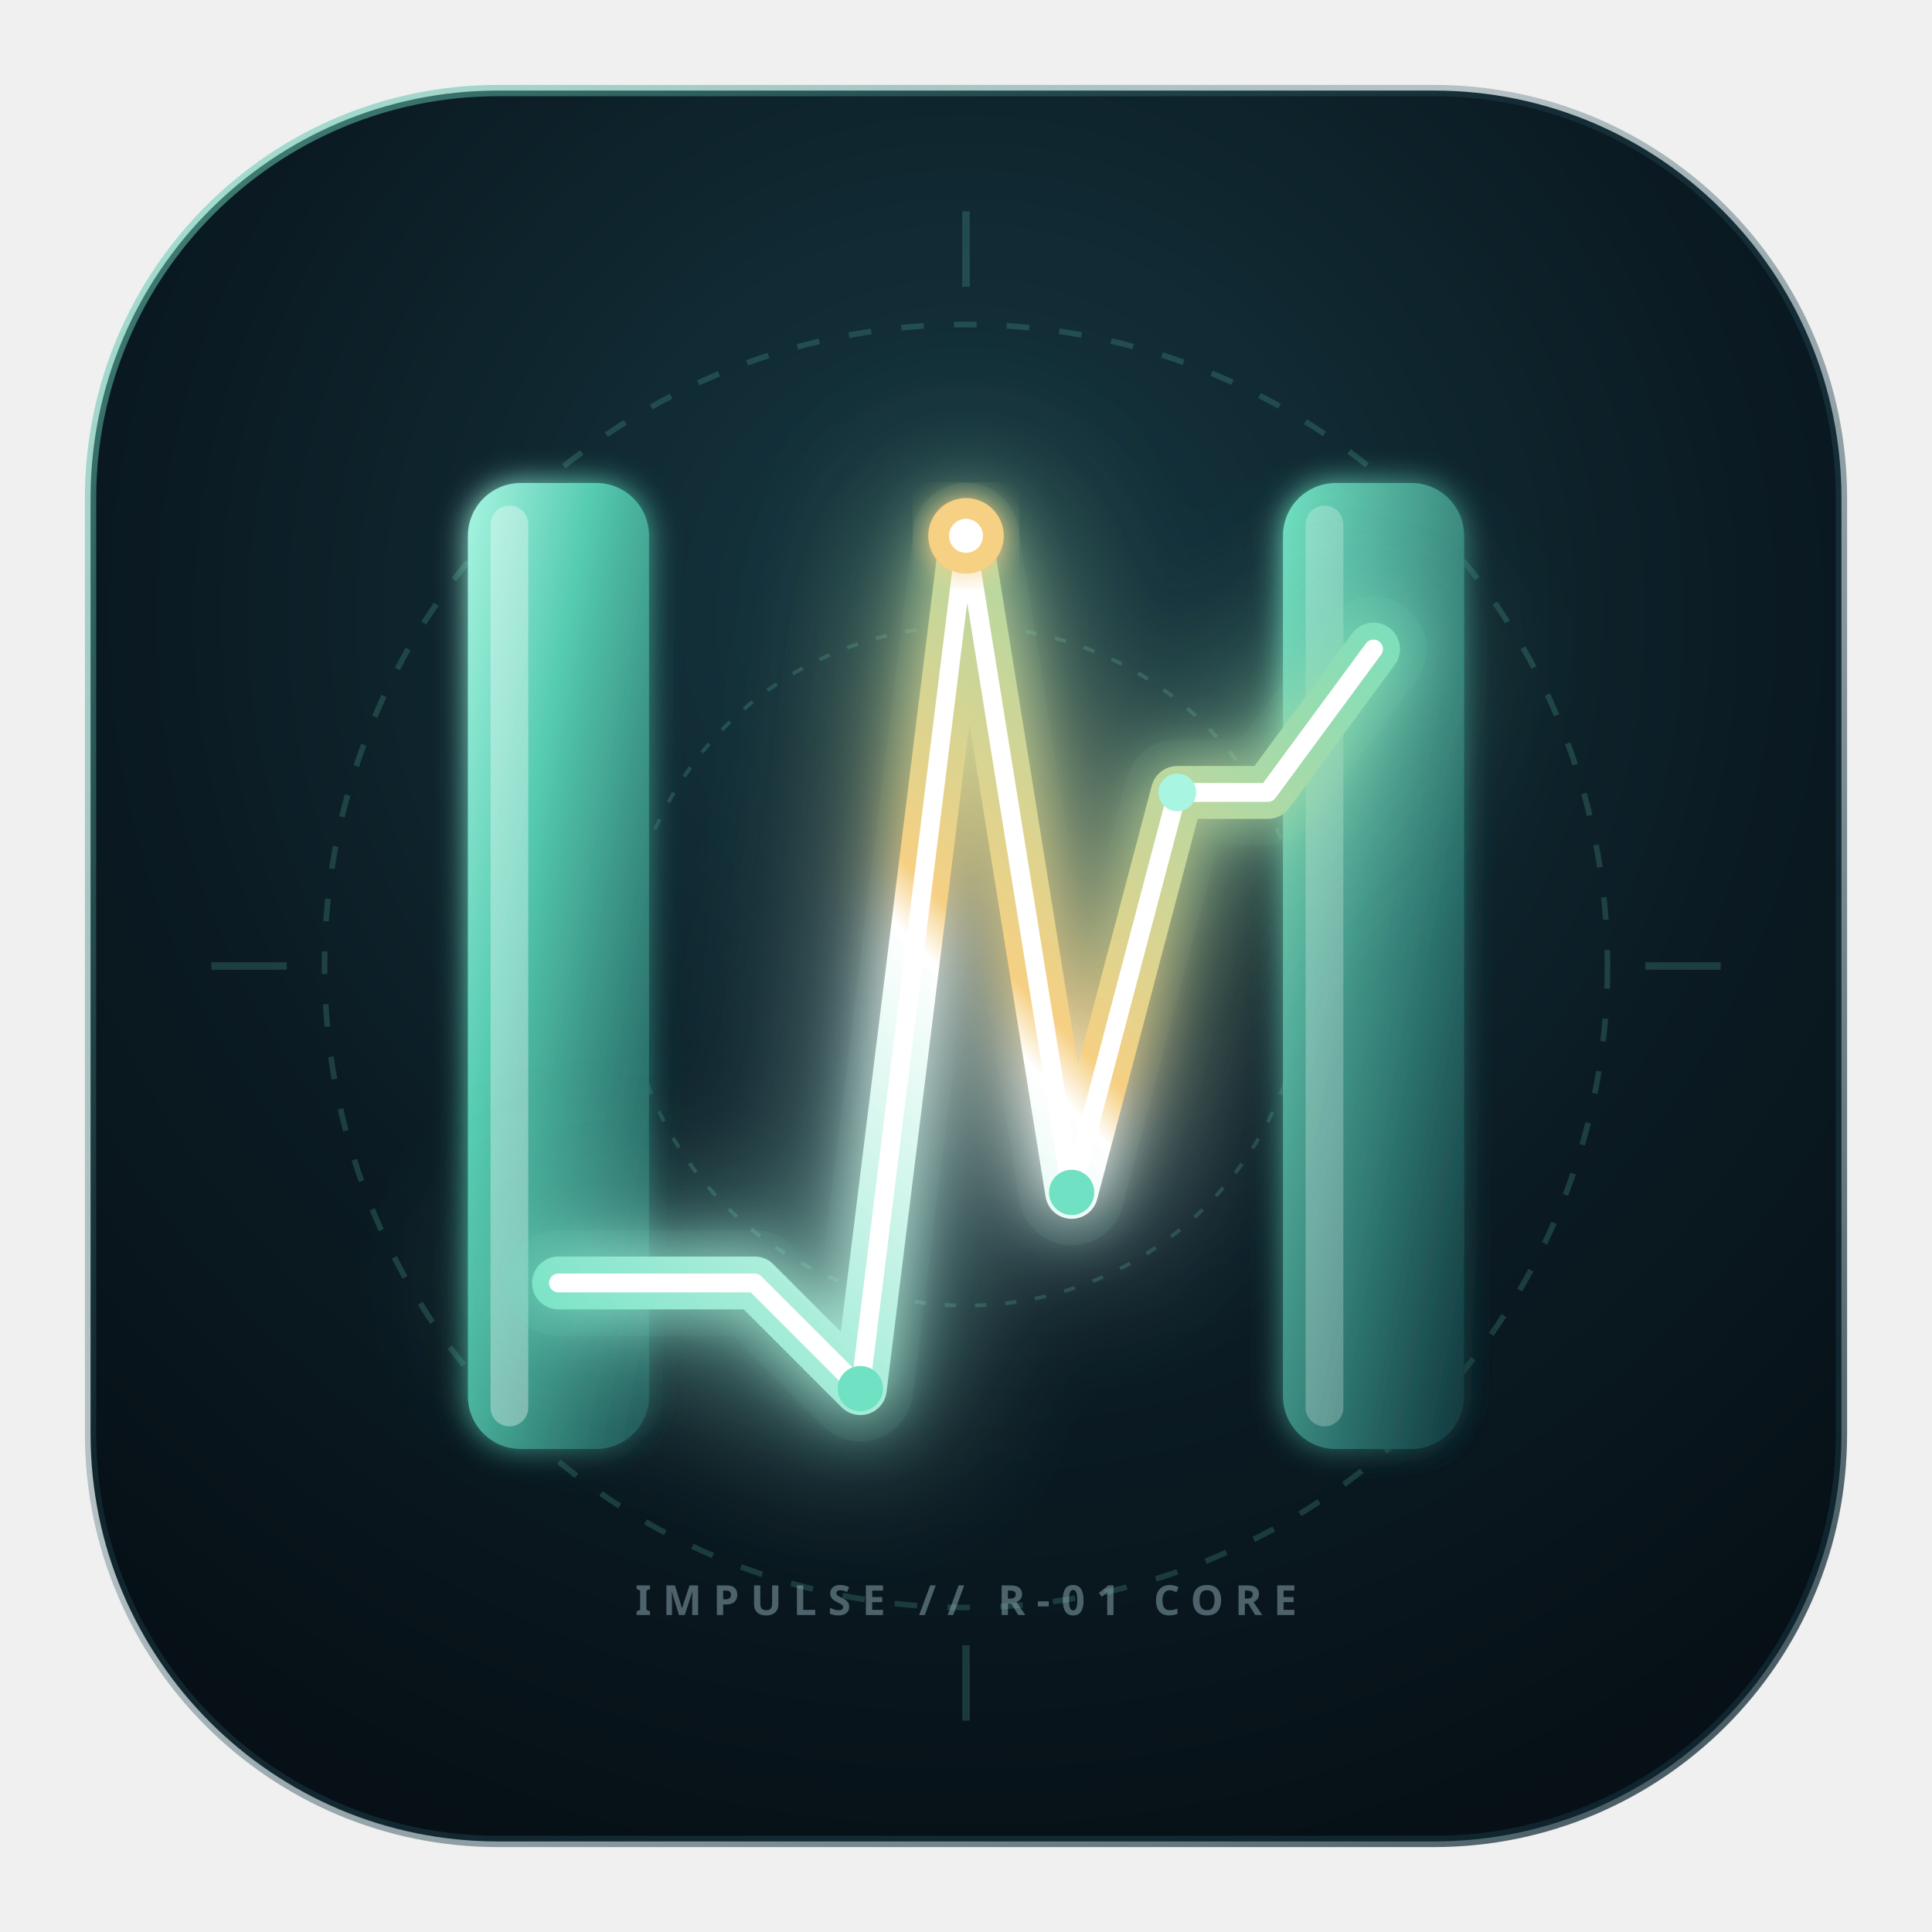
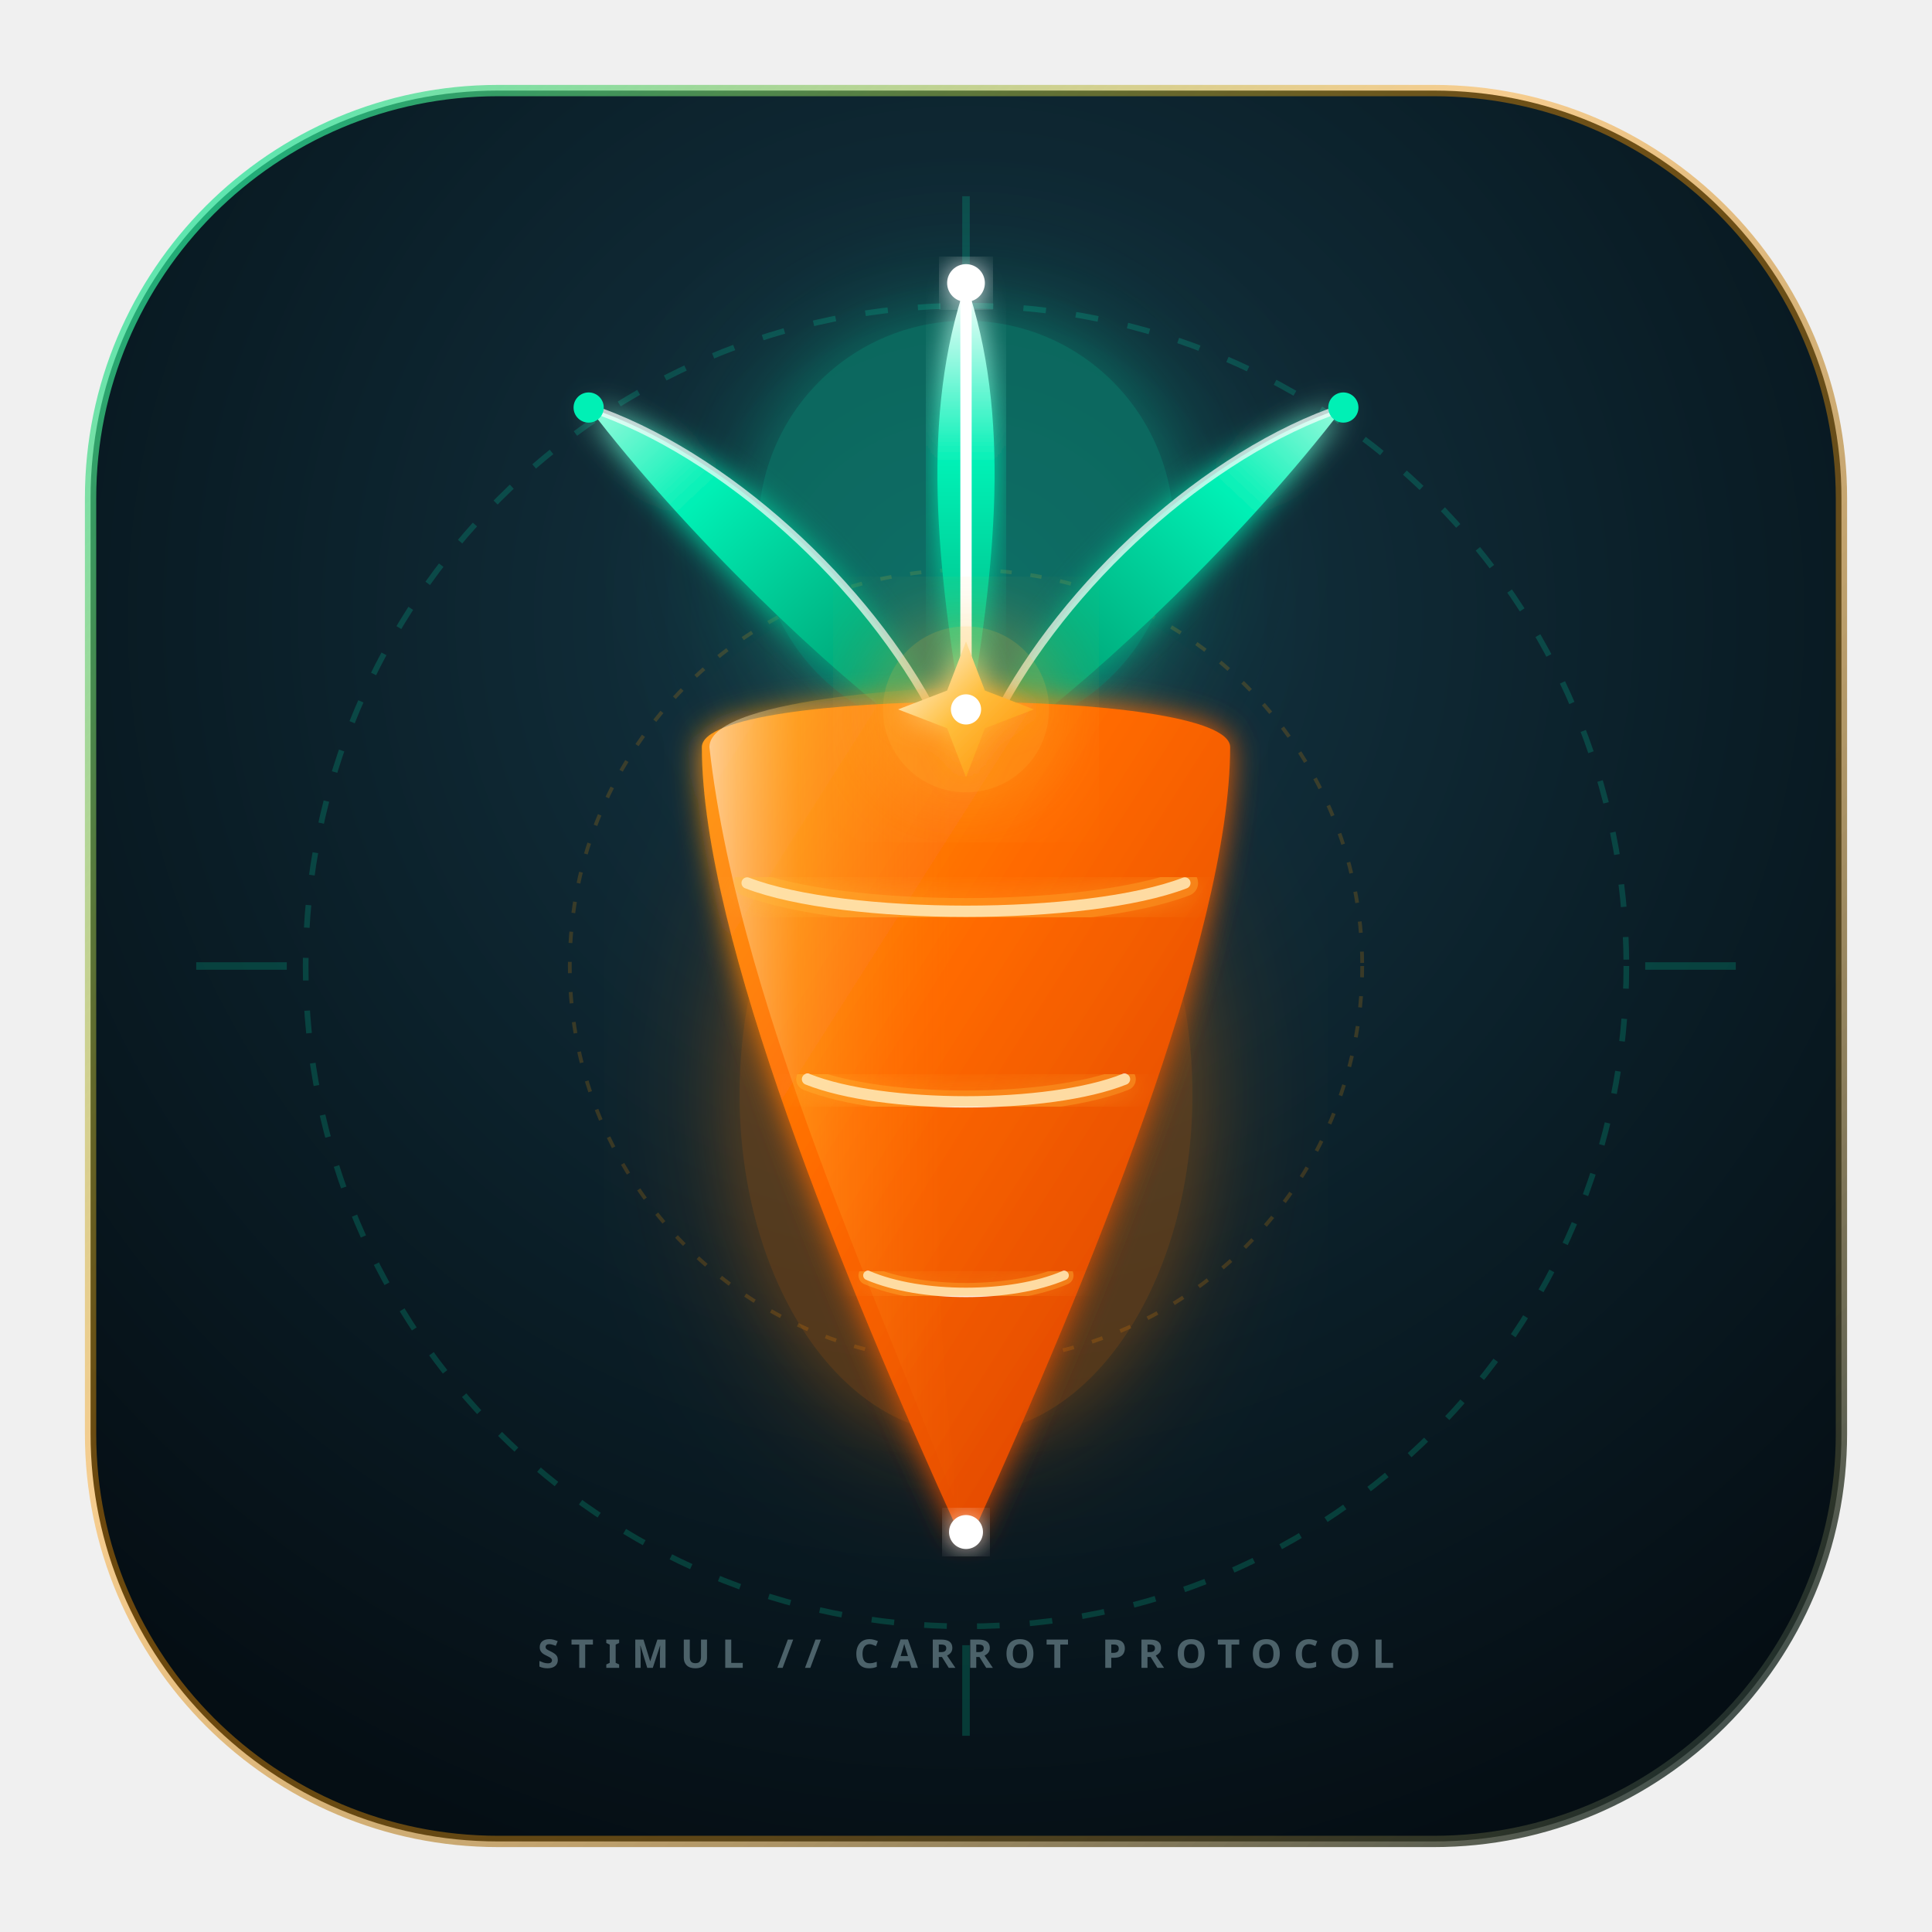
<svg xmlns="http://www.w3.org/2000/svg" viewBox="0 0 512 512" width="100%" height="100%">
  <defs>
    <radialGradient id="bgGlow" cx="50%" cy="30%" r="75%">
-       <stop offset="0%" stop-color="#163842" />
-       <stop offset="60%" stop-color="#0b1b23" />
-       <stop offset="100%" stop-color="#061016" />
+       <stop offset="0%" stop-color="#143644" />
+       <stop offset="60%" stop-color="#0a1d26" />
+       <stop offset="100%" stop-color="#050e14" />
    </radialGradient>
    <linearGradient id="squircleBorder" x1="0%" y1="0%" x2="100%" y2="100%">
-       <stop offset="0%" stop-color="#70e1c2" stop-opacity="0.6" />
-       <stop offset="40%" stop-color="#2a5360" stop-opacity="0.3" />
-       <stop offset="100%" stop-color="#0e2630" stop-opacity="0.8" />
+       <stop offset="0%" stop-color="#00f0b5" stop-opacity="0.8" />
+       <stop offset="40%" stop-color="#ff9900" stop-opacity="0.4" />
+       <stop offset="100%" stop-color="#0c2936" stop-opacity="0.9" />
    </linearGradient>
-     <linearGradient id="pillarLeft" x1="0%" y1="0%" x2="100%" y2="100%">
-       <stop offset="0%" stop-color="#a8f5e1" />
-       <stop offset="35%" stop-color="#55cbb0" />
-       <stop offset="100%" stop-color="#184b4e" />
+     <linearGradient id="carrotBody" x1="0%" y1="0%" x2="100%" y2="100%">
+       <stop offset="0%" stop-color="#ff9d1e" />
+       <stop offset="40%" stop-color="#ff6a00" />
+       <stop offset="100%" stop-color="#d43800" />
    </linearGradient>
-     <linearGradient id="pillarRight" x1="0%" y1="0%" x2="100%" y2="100%">
-       <stop offset="0%" stop-color="#70e1c2" />
-       <stop offset="65%" stop-color="#2c726d" />
-       <stop offset="100%" stop-color="#12373c" />
+     <linearGradient id="carrotHighlight" x1="0%" y1="0%" x2="100%" y2="0%">
+       <stop offset="0%" stop-color="#ffffff" stop-opacity="0.5" />
+       <stop offset="35%" stop-color="#ffbe3b" stop-opacity="0.3" />
+       <stop offset="100%" stop-color="#ff6a00" stop-opacity="0" />
    </linearGradient>
-     <linearGradient id="pulseGlow" x1="0%" y1="100%" x2="100%" y2="0%">
-       <stop offset="0%" stop-color="#70e1c2" />
-       <stop offset="48%" stop-color="#ffffff" />
-       <stop offset="52%" stop-color="#f6d083" />
-       <stop offset="100%" stop-color="#70e1c2" />
+     <linearGradient id="leafCenter" x1="0%" y1="100%" x2="0%" y2="0%">
+       <stop offset="0%" stop-color="#00a875" />
+       <stop offset="60%" stop-color="#00f0b5" />
+       <stop offset="100%" stop-color="#ffffff" />
+     </linearGradient>
+     <linearGradient id="leafLeft" x1="100%" y1="100%" x2="0%" y2="0%">
+       <stop offset="0%" stop-color="#008a60" />
+       <stop offset="70%" stop-color="#00f0b5" />
+       <stop offset="100%" stop-color="#99fadc" />
+     </linearGradient>
+     <linearGradient id="leafRight" x1="0%" y1="100%" x2="100%" y2="0%">
+       <stop offset="0%" stop-color="#008a60" />
+       <stop offset="70%" stop-color="#00f0b5" />
+       <stop offset="100%" stop-color="#99fadc" />
+     </linearGradient>
+     <linearGradient id="sparkGrad" x1="0%" y1="0%" x2="100%" y2="100%">
+       <stop offset="0%" stop-color="#ffffff" />
+       <stop offset="50%" stop-color="#ffbe3b" />
+       <stop offset="100%" stop-color="#ff8800" />
    </linearGradient>
    <filter id="neonGlow" x="-30%" y="-30%" width="160%" height="160%">
      <feGaussianBlur stdDeviation="8" result="blur1" />
-       <feGaussianBlur stdDeviation="20" result="blur2" />
+       <feGaussianBlur stdDeviation="18" result="blur2" />
      <feMerge>
        <feMergeNode in="blur2" />
        <feMergeNode in="blur1" />
        <feMergeNode in="SourceGraphic" />
      </feMerge>
    </filter>
    <filter id="coreGlow" x="-20%" y="-20%" width="140%" height="140%">
      <feGaussianBlur stdDeviation="4" result="blur" />
      <feMerge>
        <feMergeNode in="blur" />
        <feMergeNode in="SourceGraphic" />
      </feMerge>
    </filter>
  </defs>
  <rect x="24" y="24" width="464" height="464" rx="108" fill="url(#bgGlow)" stroke="url(#squircleBorder)" stroke-width="3" />
  <g opacity="0.18">
-     <circle cx="256" cy="256" r="170" fill="none" stroke="#70e1c2" stroke-width="1.5" stroke-dasharray="6 8" />
-     <circle cx="256" cy="256" r="90" fill="none" stroke="#70e1c2" stroke-width="1" stroke-dasharray="3 5" />
-     <line x1="256" y1="56" x2="256" y2="76" stroke="#70e1c2" stroke-width="2" />
-     <line x1="256" y1="436" x2="256" y2="456" stroke="#70e1c2" stroke-width="2" />
-     <line x1="56" y1="256" x2="76" y2="256" stroke="#70e1c2" stroke-width="2" />
-     <line x1="436" y1="256" x2="456" y2="256" stroke="#70e1c2" stroke-width="2" />
+     <circle cx="256" cy="256" r="175" fill="none" stroke="#00f0b5" stroke-width="1.5" stroke-dasharray="6 8" />
+     <circle cx="256" cy="256" r="105" fill="none" stroke="#ff9900" stroke-width="1" stroke-dasharray="3 5" />
+     <line x1="256" y1="52" x2="256" y2="76" stroke="#00f0b5" stroke-width="2" />
+     <line x1="256" y1="436" x2="256" y2="460" stroke="#00f0b5" stroke-width="2" />
+     <line x1="52" y1="256" x2="76" y2="256" stroke="#00f0b5" stroke-width="2" />
+     <line x1="436" y1="256" x2="460" y2="256" stroke="#00f0b5" stroke-width="2" />
  </g>
-   <rect x="124" y="128" width="48" height="256" rx="14" fill="url(#pillarLeft)" filter="url(#coreGlow)" />
-   <rect x="130" y="134" width="10" height="244" rx="5" fill="#ffffff" opacity="0.35" />
-   <rect x="340" y="128" width="48" height="256" rx="14" fill="url(#pillarRight)" filter="url(#coreGlow)" />
-   <rect x="346" y="134" width="10" height="244" rx="5" fill="#ffffff" opacity="0.25" />
-   <path d="M 148 340 L 200 340 L 228 368 L 256 142 L 284 316 L 312 210 L 336 210 L 364 172" fill="none" stroke="#70e1c2" stroke-width="28" stroke-linecap="round" stroke-linejoin="round" opacity="0.15" filter="url(#neonGlow)" />
-   <path d="M 148 340 L 200 340 L 228 368 L 256 142 L 284 316 L 312 210 L 336 210 L 364 172" fill="none" stroke="url(#pulseGlow)" stroke-width="14" stroke-linecap="round" stroke-linejoin="round" filter="url(#neonGlow)" />
-   <path d="M 148 340 L 200 340 L 228 368 L 256 142 L 284 316 L 312 210 L 336 210 L 364 172" fill="none" stroke="#ffffff" stroke-width="5" stroke-linecap="round" stroke-linejoin="round" />
-   <circle cx="256" cy="142" r="10" fill="#f6d083" filter="url(#coreGlow)" />
-   <circle cx="256" cy="142" r="4.5" fill="#ffffff" />
-   <circle cx="228" cy="368" r="6" fill="#70e1c2" />
-   <circle cx="284" cy="316" r="6" fill="#70e1c2" />
-   <circle cx="312" cy="210" r="5" fill="#a8f5e1" />
-   <g opacity="0.45" transform="translate(256, 428)">
-     <text text-anchor="middle" font-family="Manrope, system-ui, sans-serif" font-size="11" font-weight="700" letter-spacing="3" fill="#a0bec8">
-       IMPULSE // R-01 CORE
+   <g opacity="0.3" filter="url(#neonGlow)">
+     <circle cx="256" cy="140" r="55" fill="#00f0b5" />
+     <ellipse cx="256" cy="290" rx="60" ry="90" fill="#ff7700" />
+   </g>
+   <path d="M 248 190 C 230 155, 192 120, 156 108 C 182 142, 220 178, 242 194 Z" fill="url(#leafLeft)" filter="url(#coreGlow)" />
+   <path d="M 248 190 C 230 155, 192 120, 156 108" fill="none" stroke="#ffffff" stroke-width="2" stroke-linecap="round" opacity="0.7" />
+   <path d="M 264 190 C 282 155, 320 120, 356 108 C 330 142, 292 178, 270 194 Z" fill="url(#leafRight)" filter="url(#coreGlow)" />
+   <path d="M 264 190 C 282 155, 320 120, 356 108" fill="none" stroke="#ffffff" stroke-width="2" stroke-linecap="round" opacity="0.7" />
+   <path d="M 256 195 C 248 150, 244 110, 256 75 C 268 110, 264 150, 256 195 Z" fill="url(#leafCenter)" filter="url(#coreGlow)" />
+   <line x1="256" y1="190" x2="256" y2="80" stroke="#ffffff" stroke-width="3" stroke-linecap="round" />
+   <circle cx="256" cy="75" r="5" fill="#ffffff" filter="url(#coreGlow)" />
+   <circle cx="156" cy="108" r="4" fill="#00f0b5" />
+   <circle cx="356" cy="108" r="4" fill="#00f0b5" />
+   <path d="M 186 198 C 186 182, 326 182, 326 198 C 326 248, 288 340, 258 406 C 257 408, 255 408, 254 406 C 224 340, 186 248, 186 198 Z" fill="url(#carrotBody)" filter="url(#coreGlow)" />
+   <path d="M 188 198 C 188 184, 256 182, 256 182 C 256 220, 240 330, 256 406 C 240 360, 196 270, 188 198 Z" fill="url(#carrotHighlight)" />
+   <path d="M 198 234 C 224 244, 288 244, 314 234" fill="none" stroke="#ffffff" stroke-width="3" stroke-linecap="round" opacity="0.9" />
+   <path d="M 198 234 C 224 244, 288 244, 314 234" fill="none" stroke="#ffbe3b" stroke-width="7" stroke-linecap="round" opacity="0.4" filter="url(#coreGlow)" />
+   <path d="M 214 286 C 234 294, 278 294, 298 286" fill="none" stroke="#ffffff" stroke-width="3" stroke-linecap="round" opacity="0.9" />
+   <path d="M 214 286 C 234 294, 278 294, 298 286" fill="none" stroke="#ffbe3b" stroke-width="6" stroke-linecap="round" opacity="0.4" filter="url(#coreGlow)" />
+   <path d="M 230 338 C 244 344, 268 344, 282 338" fill="none" stroke="#ffffff" stroke-width="2.5" stroke-linecap="round" opacity="0.9" />
+   <path d="M 230 338 C 244 344, 268 344, 282 338" fill="none" stroke="#ffbe3b" stroke-width="5" stroke-linecap="round" opacity="0.4" filter="url(#coreGlow)" />
+   <circle cx="256" cy="406" r="4.5" fill="#ffffff" filter="url(#coreGlow)" />
+   <g transform="translate(256, 188)">
+     <circle cx="0" cy="0" r="22" fill="#ffbe3b" opacity="0.3" filter="url(#neonGlow)" />
+     <path d="M 0 -18 L 5 -5 L 18 0 L 5 5 L 0 18 L -5 5 L -18 0 L -5 -5 Z" fill="url(#sparkGrad)" filter="url(#coreGlow)" />
+     <circle cx="0" cy="0" r="4" fill="#ffffff" />
+   </g>
+   <g opacity="0.45" transform="translate(256, 442)">
+     <text text-anchor="middle" font-family="Manrope, system-ui, sans-serif" font-size="10.5" font-weight="700" letter-spacing="3" fill="#a0bec8">
+       STIMUL // CARROT PROTOCOL
    </text>
  </g>
</svg>
